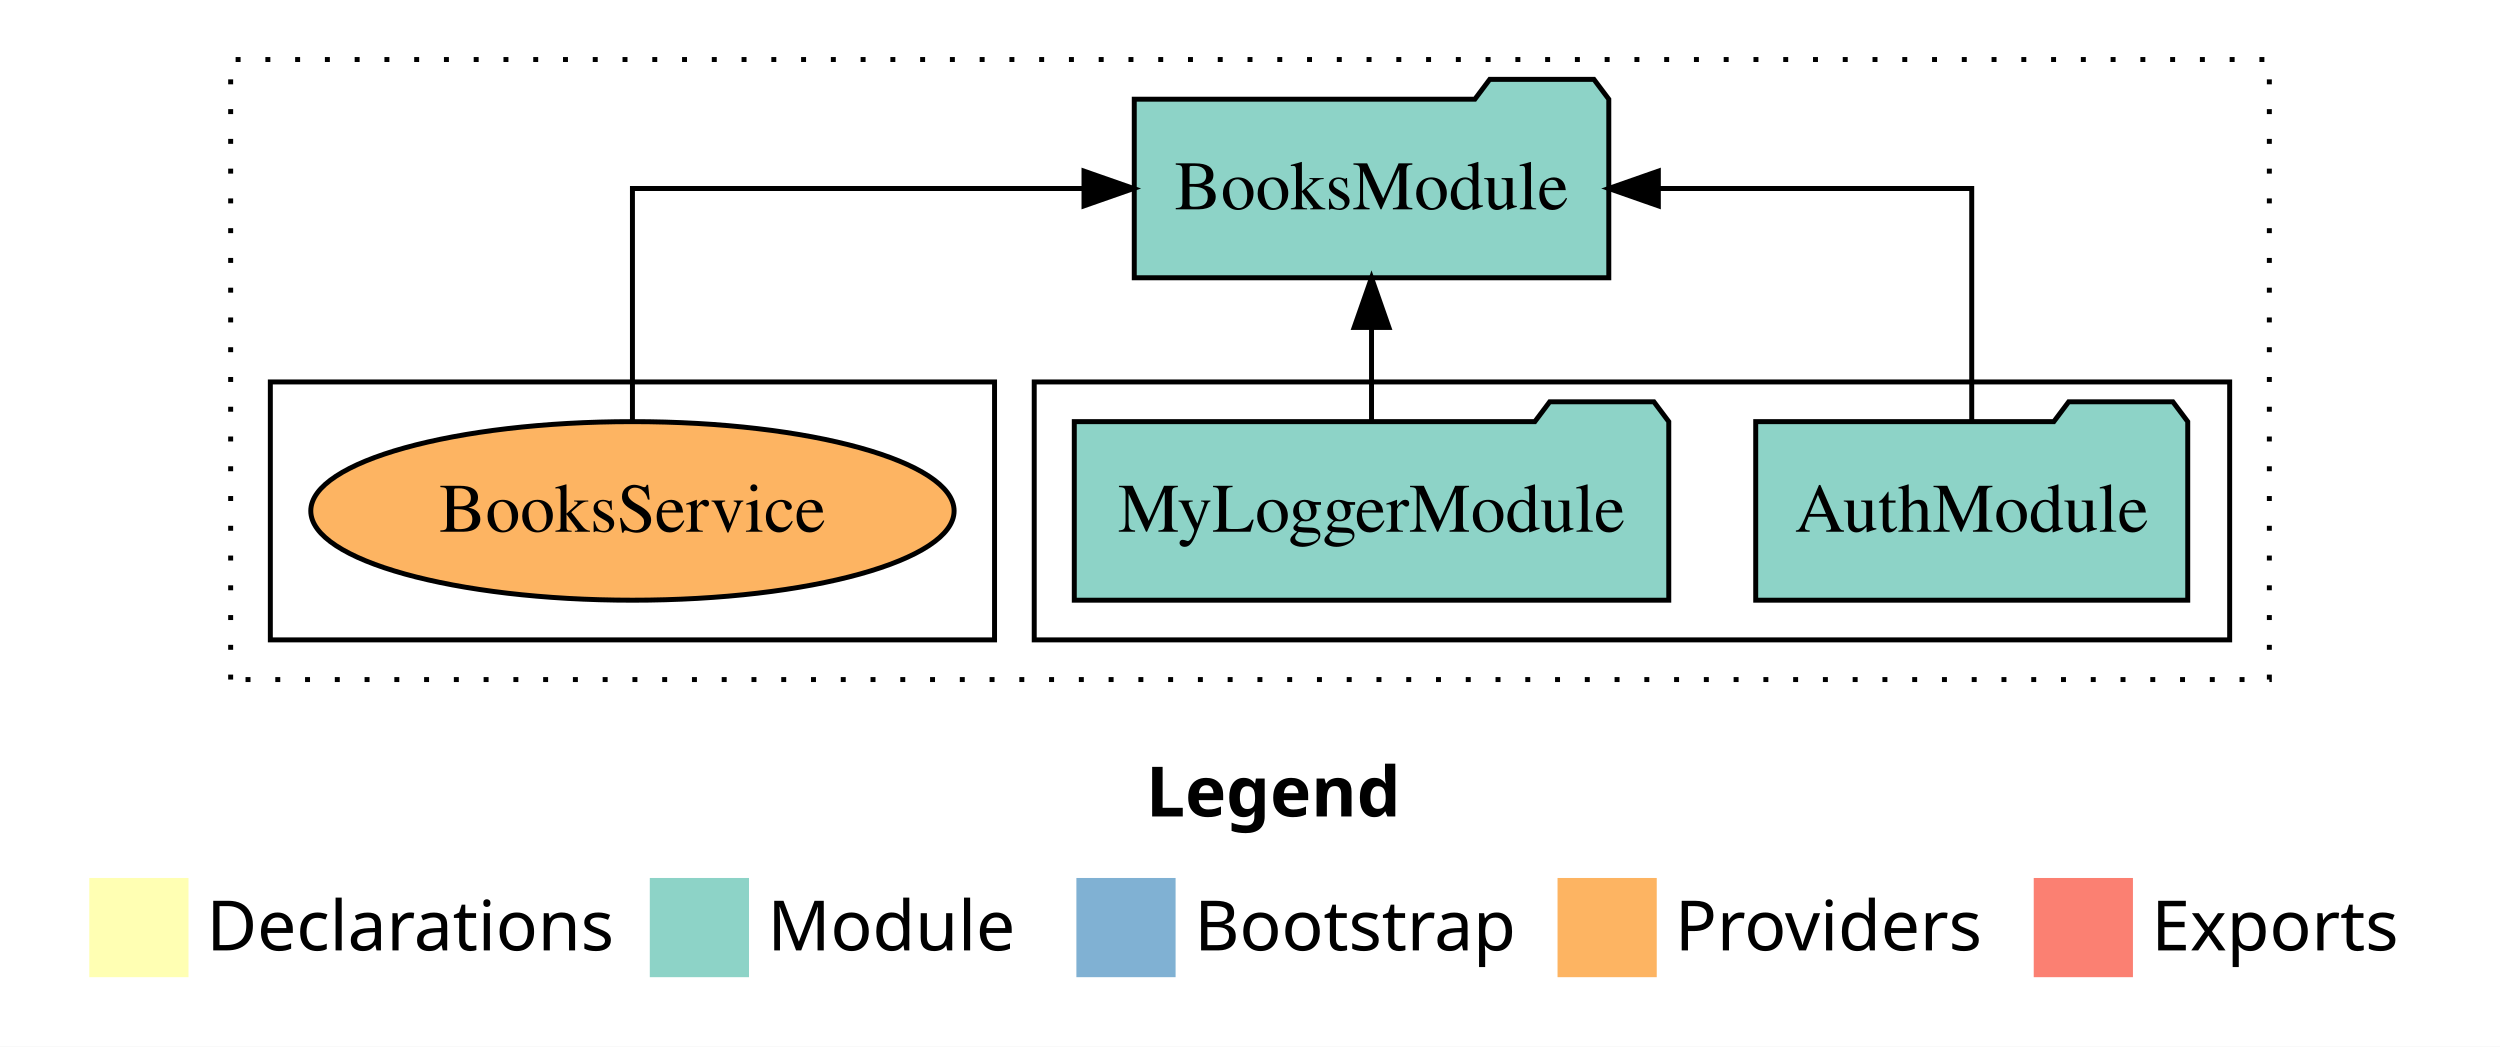
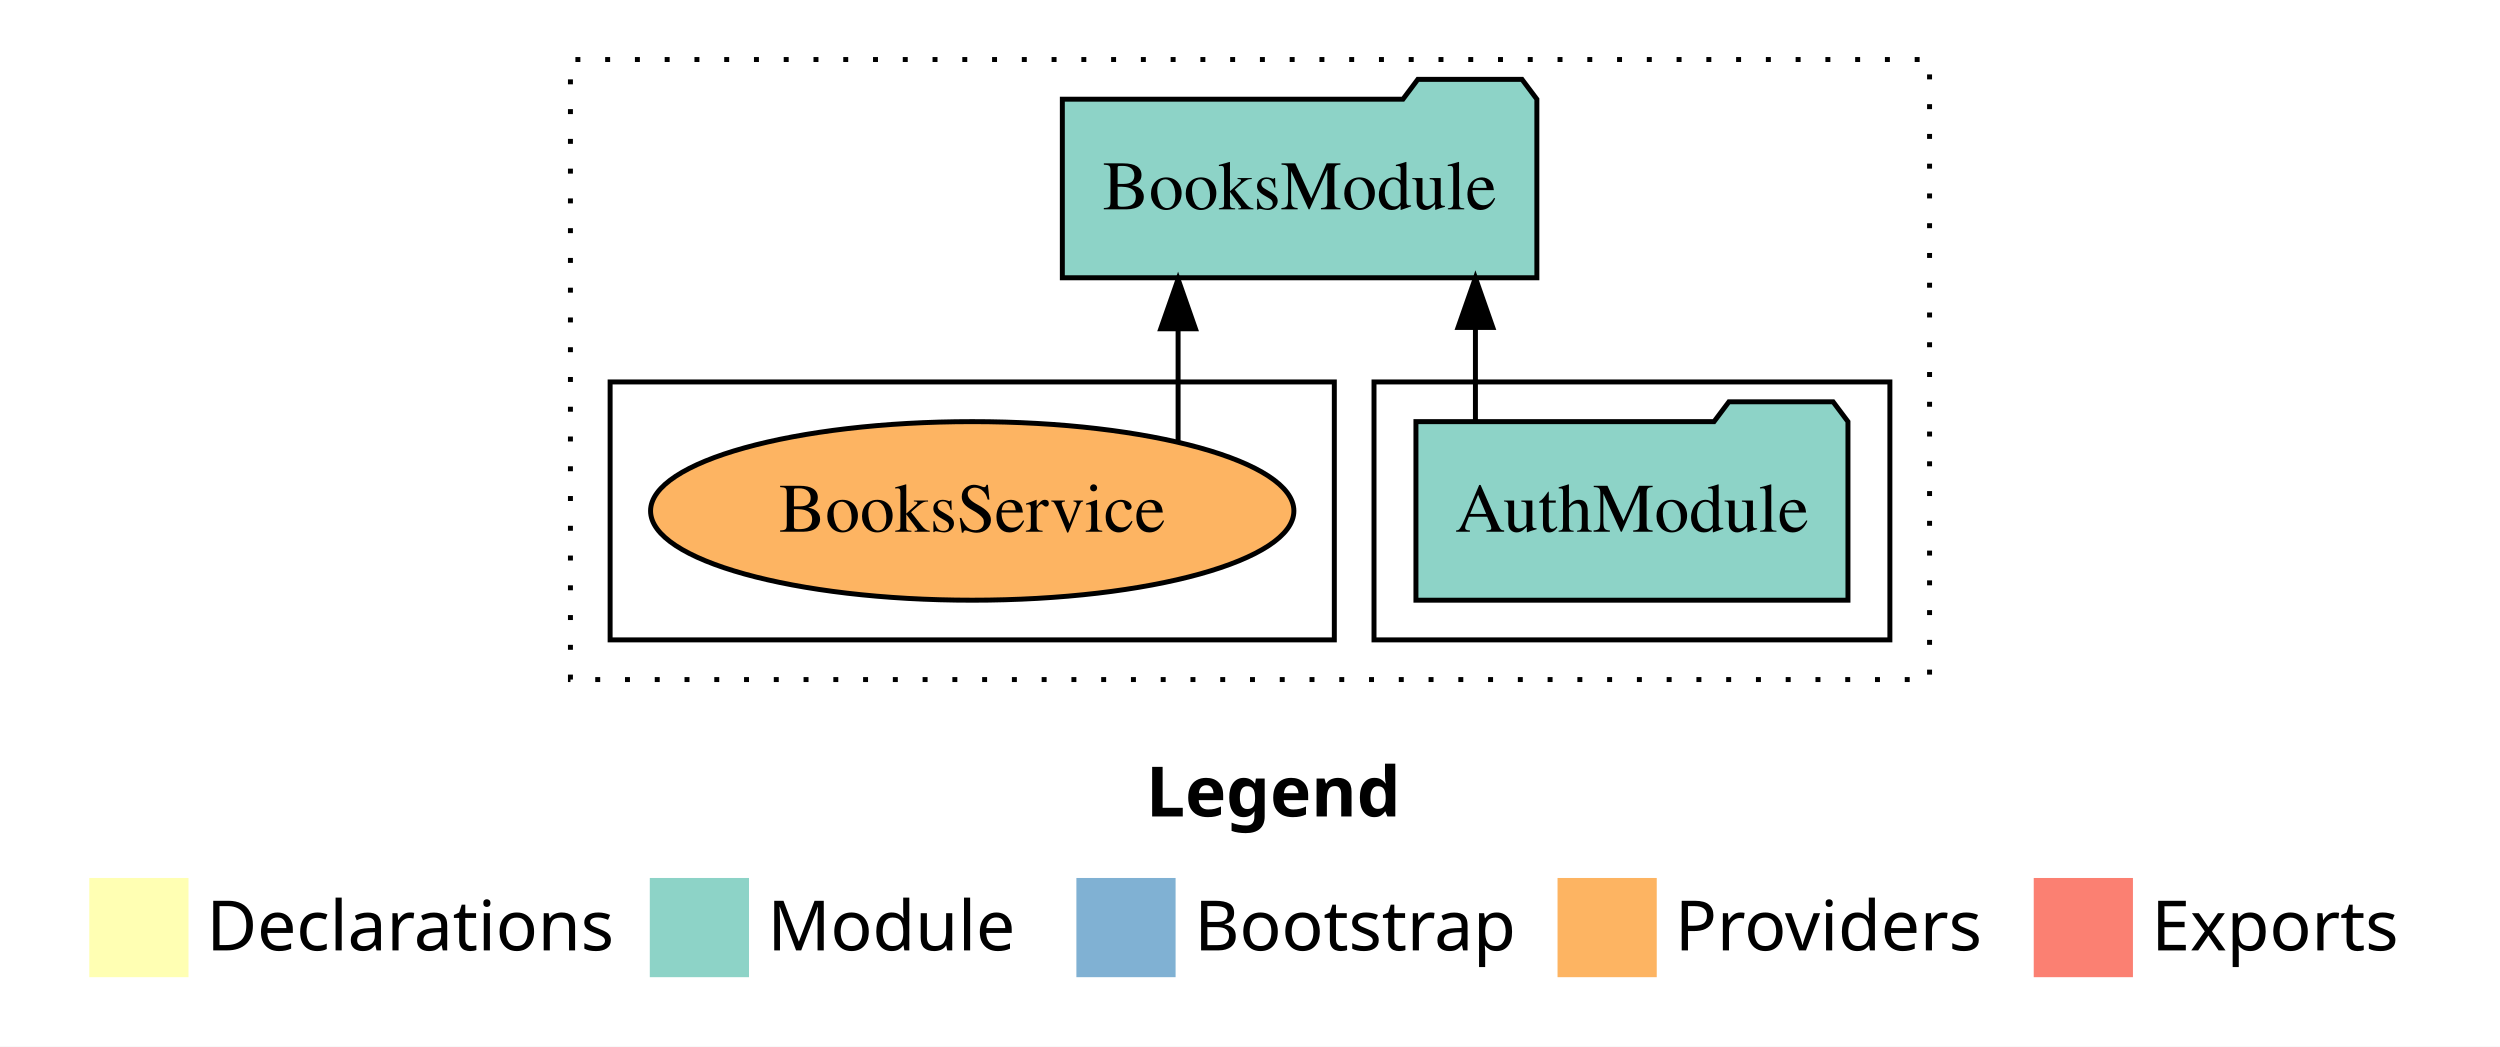
<svg xmlns="http://www.w3.org/2000/svg" width="504pt" height="211pt" viewBox="0.00 0.00 504.00 211.00">
  <g id="graph0" class="graph" transform="scale(1 1) rotate(0) translate(4 207)">
    <polygon fill="#ffffff" stroke="transparent" points="-4,4 -4,-207 500,-207 500,4 -4,4" />
    <text text-anchor="start" x="227.009" y="-42.4" font-family="sans-serif" font-weight="bold" font-size="14.00" fill="#000000">Legend</text>
    <polygon fill="#ffffb3" stroke="transparent" points="14,-10 14,-30 34,-30 34,-10 14,-10" />
    <text text-anchor="start" x="37.629" y="-15.4" font-family="sans-serif" font-size="14.00" fill="#000000">  Declarations</text>
    <polygon fill="#8dd3c7" stroke="transparent" points="127,-10 127,-30 147,-30 147,-10 127,-10" />
    <text text-anchor="start" x="150.725" y="-15.4" font-family="sans-serif" font-size="14.00" fill="#000000">  Module</text>
    <polygon fill="#80b1d3" stroke="transparent" points="213,-10 213,-30 233,-30 233,-10 213,-10" />
    <text text-anchor="start" x="236.781" y="-15.4" font-family="sans-serif" font-size="14.00" fill="#000000">  Bootstrap</text>
    <polygon fill="#fdb462" stroke="transparent" points="310,-10 310,-30 330,-30 330,-10 310,-10" />
    <text text-anchor="start" x="333.673" y="-15.4" font-family="sans-serif" font-size="14.00" fill="#000000">  Providers</text>
    <polygon fill="#fb8072" stroke="transparent" points="406,-10 406,-30 426,-30 426,-10 406,-10" />
    <text text-anchor="start" x="429.726" y="-15.4" font-family="sans-serif" font-size="14.00" fill="#000000">  Exports</text>
    <g id="clust1" class="cluster">
-       <polygon fill="none" stroke="#000000" stroke-dasharray="1,5" points="42.5,-70 42.5,-195 453.5,-195 453.5,-70 42.5,-70" />
+       <polygon fill="none" stroke="#000000" stroke-dasharray="1,5" points="111,-70 111,-195 385,-195 385,-70 111,-70" />
    </g>
    <g id="clust3" class="cluster">
-       <polygon fill="none" stroke="#000000" points="204.5,-78 204.5,-130 445.5,-130 445.5,-78 204.5,-78" />
+       <polygon fill="none" stroke="#000000" points="273,-78 273,-130 377,-130 377,-78 273,-78" />
    </g>
    <g id="clust6" class="cluster">
-       <polygon fill="none" stroke="#000000" points="50.5,-78 50.5,-130 196.5,-130 196.5,-78 50.5,-78" />
+       <polygon fill="none" stroke="#000000" points="119,-78 119,-130 265,-130 265,-78 119,-78" />
    </g>
    <g id="node1" class="node">
-       <polygon fill="#8dd3c7" stroke="#000000" points="437.048,-122 434.048,-126 413.048,-126 410.048,-122 349.952,-122 349.952,-86 437.048,-86 437.048,-122" />
-       <text text-anchor="middle" x="393.5" y="-99.8" font-family="Times,serif" font-size="14.00" fill="#000000">AuthModule</text>
+       <polygon fill="#8dd3c7" stroke="#000000" points="368.548,-122 365.548,-126 344.548,-126 341.548,-122 281.452,-122 281.452,-86 368.548,-86 368.548,-122" />
+       <text text-anchor="middle" x="325" y="-99.8" font-family="Times,serif" font-size="14.00" fill="#000000">AuthModule</text>
+     </g>
+     <g id="node2" class="node">
+       <polygon fill="#8dd3c7" stroke="#000000" points="305.832,-187 302.832,-191 281.832,-191 278.832,-187 210.168,-187 210.168,-151 305.832,-151 305.832,-187" />
+       <text text-anchor="middle" x="258" y="-164.8" font-family="Times,serif" font-size="14.00" fill="#000000">BooksModule</text>
+     </g>
+     <g id="edge1" class="edge">
+       <path fill="none" stroke="#000000" d="M293.446,-122.106C293.446,-122.106 293.446,-140.991 293.446,-140.991" />
+       <polygon fill="#000000" stroke="#000000" points="289.946,-140.991 293.446,-150.991 296.946,-140.991 289.946,-140.991" />
    </g>
    <g id="node3" class="node">
-       <polygon fill="#8dd3c7" stroke="#000000" points="320.332,-187 317.332,-191 296.332,-191 293.332,-187 224.668,-187 224.668,-151 320.332,-151 320.332,-187" />
-       <text text-anchor="middle" x="272.5" y="-164.8" font-family="Times,serif" font-size="14.00" fill="#000000">BooksModule</text>
-     </g>
-     <g id="edge1" class="edge">
-       <path fill="none" stroke="#000000" d="M393.5,-122.106C393.5,-141.339 393.5,-169 393.5,-169 393.5,-169 330.322,-169 330.322,-169" />
-       <polygon fill="#000000" stroke="#000000" points="330.322,-165.5 320.322,-169 330.322,-172.5 330.322,-165.5" />
-     </g>
-     <g id="node2" class="node">
-       <polygon fill="#8dd3c7" stroke="#000000" points="332.423,-122 329.423,-126 308.423,-126 305.423,-122 212.577,-122 212.577,-86 332.423,-86 332.423,-122" />
-       <text text-anchor="middle" x="272.5" y="-99.8" font-family="Times,serif" font-size="14.00" fill="#000000">MyLoggerModule</text>
+       <ellipse fill="#fdb462" stroke="#000000" cx="192" cy="-104" rx="64.847" ry="18" />
+       <text text-anchor="middle" x="192" y="-99.8" font-family="Times,serif" font-size="14.00" fill="#000000">BooksService</text>
    </g>
    <g id="edge2" class="edge">
-       <path fill="none" stroke="#000000" d="M272.5,-122.106C272.5,-122.106 272.5,-140.991 272.5,-140.991" />
-       <polygon fill="#000000" stroke="#000000" points="269,-140.991 272.5,-150.991 276,-140.991 269,-140.991" />
-     </g>
-     <g id="node4" class="node">
-       <ellipse fill="#fdb462" stroke="#000000" cx="123.5" cy="-104" rx="64.847" ry="18" />
-       <text text-anchor="middle" x="123.5" y="-99.8" font-family="Times,serif" font-size="14.00" fill="#000000">BooksService</text>
-     </g>
-     <g id="edge3" class="edge">
-       <path fill="none" stroke="#000000" d="M123.5,-122.106C123.5,-141.339 123.5,-169 123.5,-169 123.5,-169 214.535,-169 214.535,-169" />
-       <polygon fill="#000000" stroke="#000000" points="214.535,-172.5 224.535,-169 214.535,-165.5 214.535,-172.5" />
+       <path fill="none" stroke="#000000" d="M233.504,-118.104C233.504,-118.104 233.504,-140.721 233.504,-140.721" />
+       <polygon fill="#000000" stroke="#000000" points="230.004,-140.721 233.504,-150.721 237.004,-140.721 230.004,-140.721" />
    </g>
  </g>
</svg>
